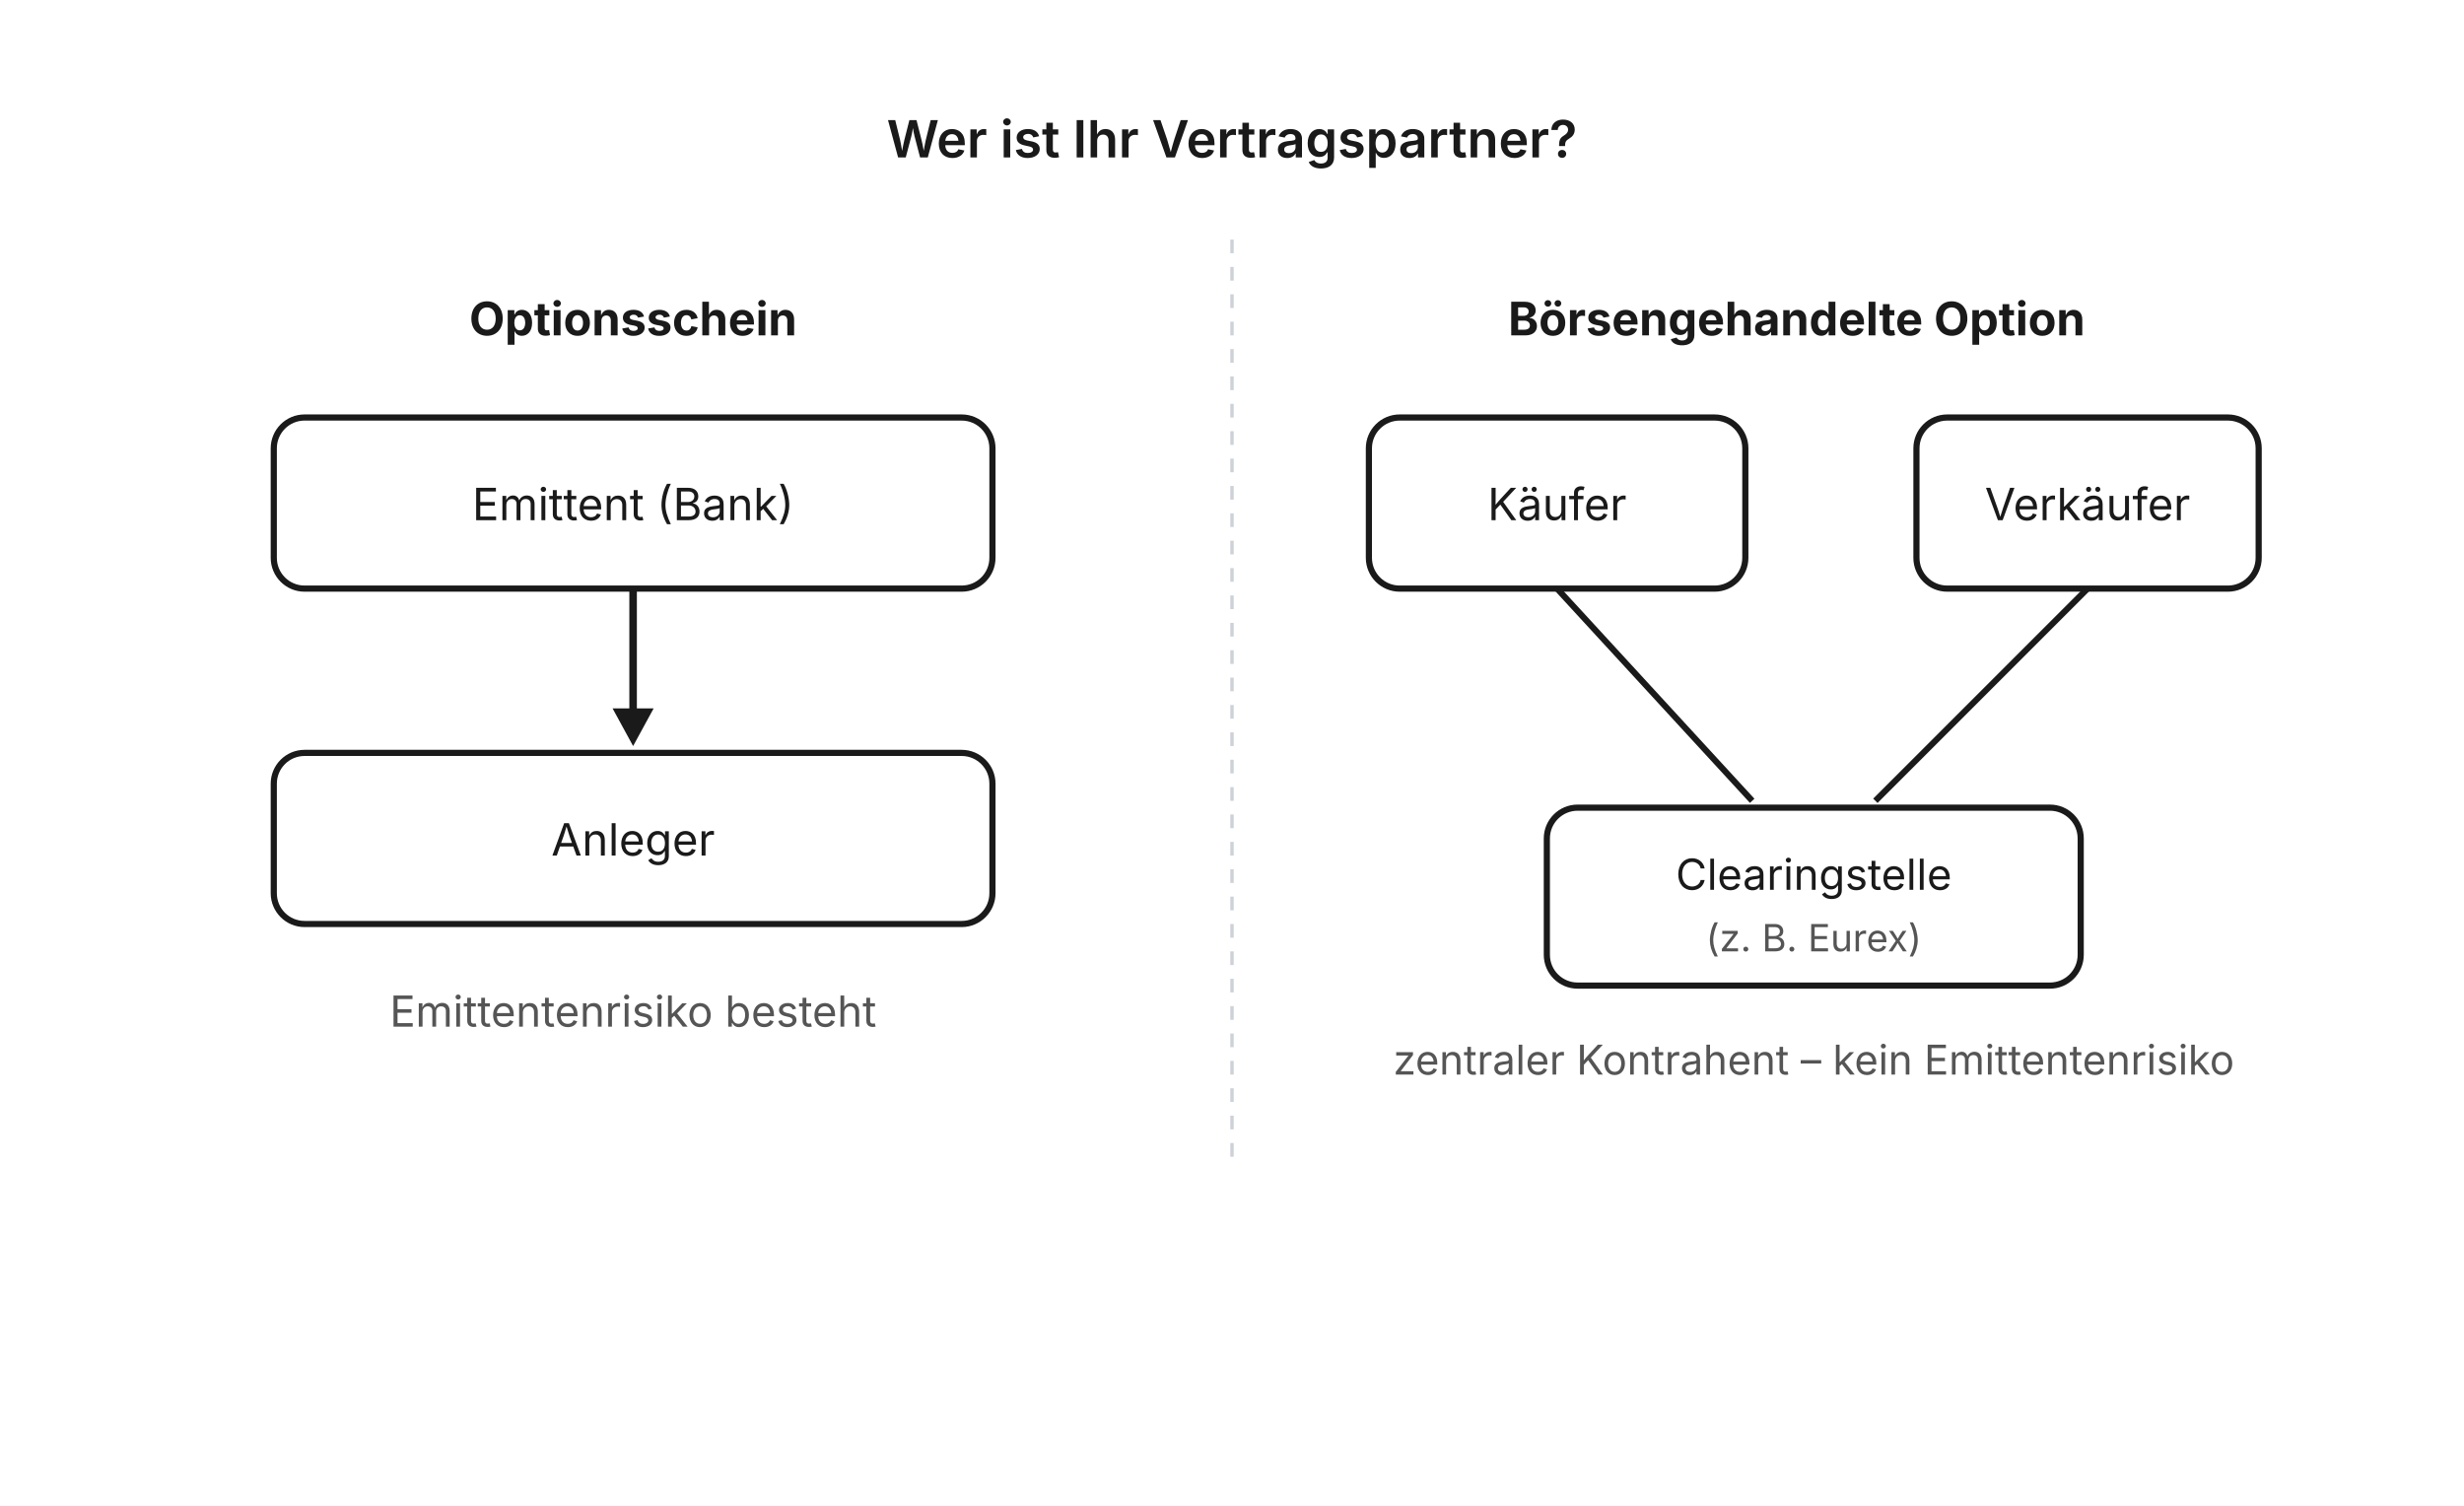
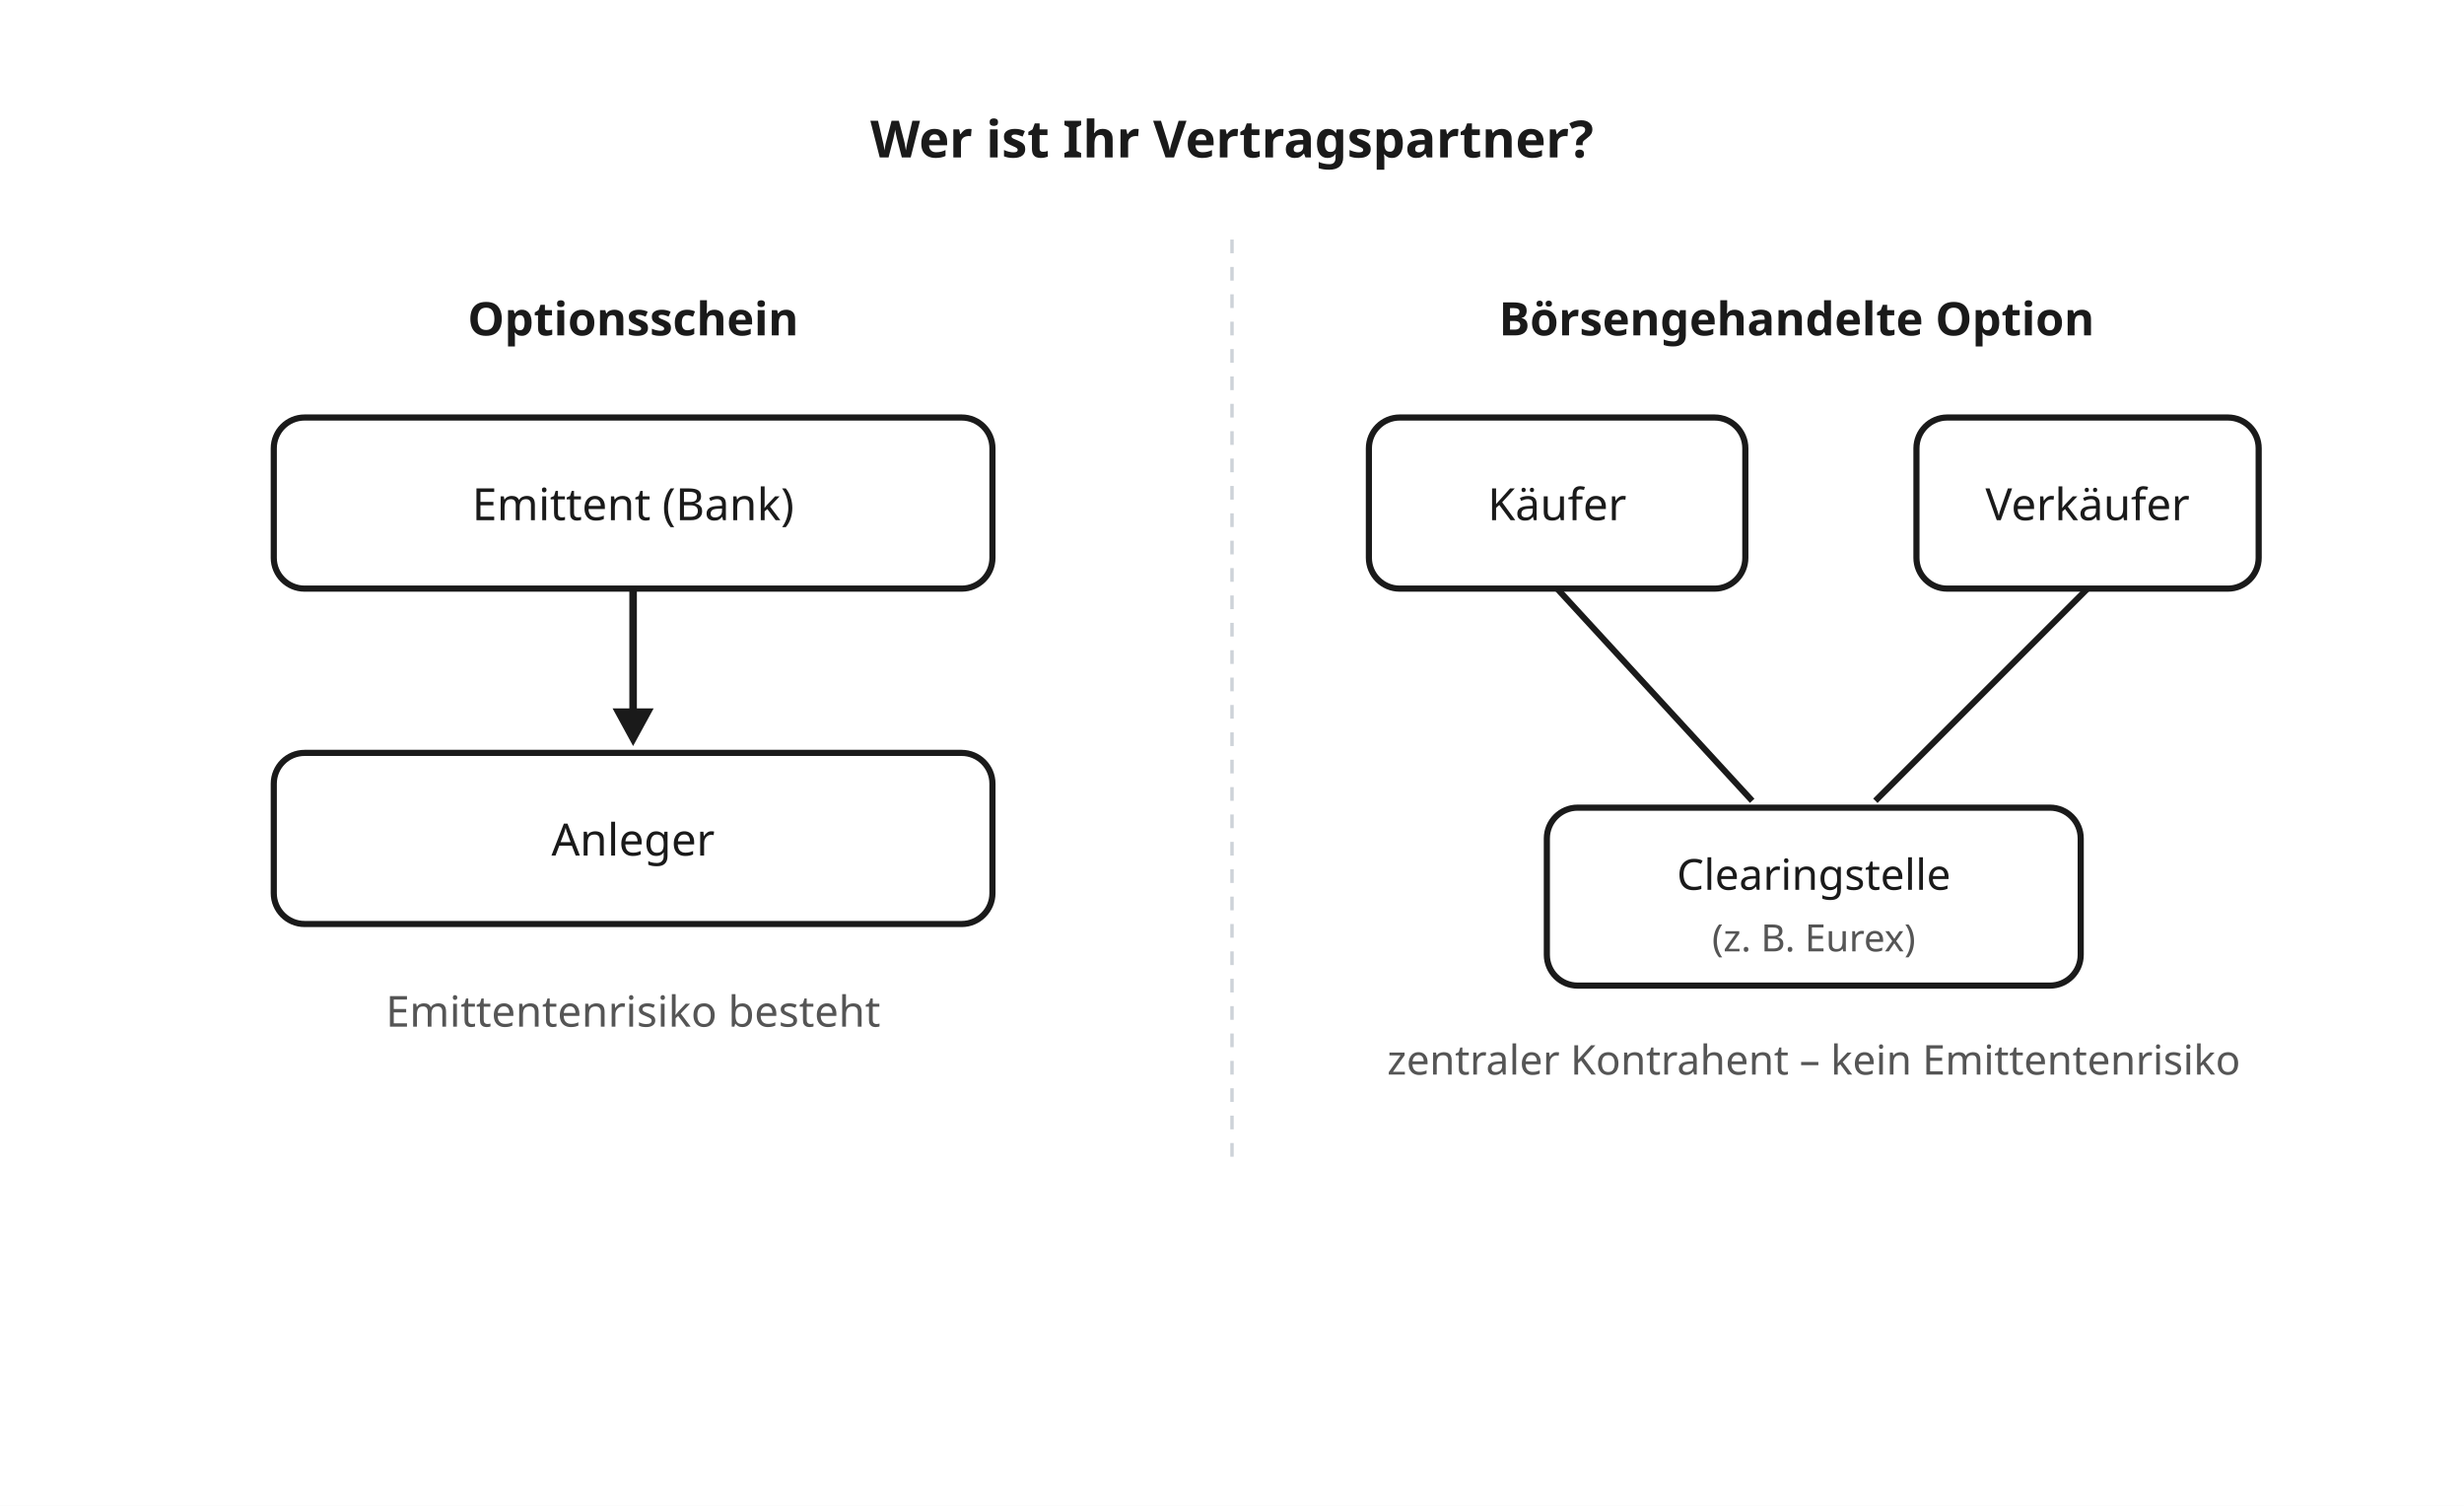
- <svg xmlns="http://www.w3.org/2000/svg" viewBox="0 0 720 440" font-family="Inter, 'Helvetica Neue', Arial, sans-serif">
+ <svg xmlns="http://www.w3.org/2000/svg" viewBox="0 0 720 440" font-family="Calibri, sans-serif">
  <rect width="720" height="440" fill="#ffffff" />
  <text x="360" y="46" font-size="15" fill="#1a1a1a" font-weight="600" text-anchor="middle">Wer ist Ihr Vertragspartner?</text>
  <line x1="360" y1="70" x2="360" y2="340" stroke="#cdd2d8" stroke-width="1" stroke-dasharray="4 4" />
  <text x="185" y="98" font-size="13.5" fill="#1a1a1a" font-weight="700" text-anchor="middle">Optionsschein</text>
  <rect x="80" y="122" width="210" height="50" fill="none" stroke="#1a1a1a" stroke-width="1.8" rx="9" />
  <text x="185" y="152" font-size="13" fill="#1a1a1a" font-weight="400" text-anchor="middle">Emittent (Bank)</text>
  <line x1="185" y1="172" x2="185" y2="214" stroke="#1a1a1a" stroke-width="2.2" />
  <path d="M185,218 l-6,-11 h12 z" fill="#1a1a1a" />
  <rect x="80" y="220" width="210" height="50" fill="none" stroke="#1a1a1a" stroke-width="1.8" rx="9" />
  <text x="185" y="250" font-size="13" fill="#1a1a1a" font-weight="400" text-anchor="middle">Anleger</text>
  <text x="185" y="300" font-size="12.5" fill="#555" font-weight="400" text-anchor="middle">Emittentenrisiko besteht</text>
  <text x="525" y="98" font-size="13.5" fill="#1a1a1a" font-weight="700" text-anchor="middle">Börsengehandelte Option</text>
  <rect x="400" y="122" width="110" height="50" fill="none" stroke="#1a1a1a" stroke-width="1.8" rx="9" />
  <text x="455" y="152" font-size="13" fill="#1a1a1a" font-weight="400" text-anchor="middle">Käufer</text>
  <rect x="560" y="122" width="100" height="50" fill="none" stroke="#1a1a1a" stroke-width="1.8" rx="9" />
  <text x="610" y="152" font-size="13" fill="#1a1a1a" font-weight="400" text-anchor="middle">Verkäufer</text>
  <rect x="452" y="236" width="156" height="52" fill="none" stroke="#1a1a1a" stroke-width="1.8" rx="9" />
  <text x="530" y="260" font-size="12.5" fill="#1a1a1a" font-weight="400" text-anchor="middle">Clearingstelle</text>
  <text x="530" y="278" font-size="11" fill="#555" font-weight="400" text-anchor="middle">(z. B. Eurex)</text>
  <line x1="455" y1="172" x2="512" y2="234" stroke="#1a1a1a" stroke-width="1.8" />
  <line x1="610" y1="172" x2="548" y2="234" stroke="#1a1a1a" stroke-width="1.8" />
  <text x="530" y="314" font-size="12" fill="#555" font-weight="400" text-anchor="middle">zentraler Kontrahent – kein Emittentenrisiko</text>
</svg>
